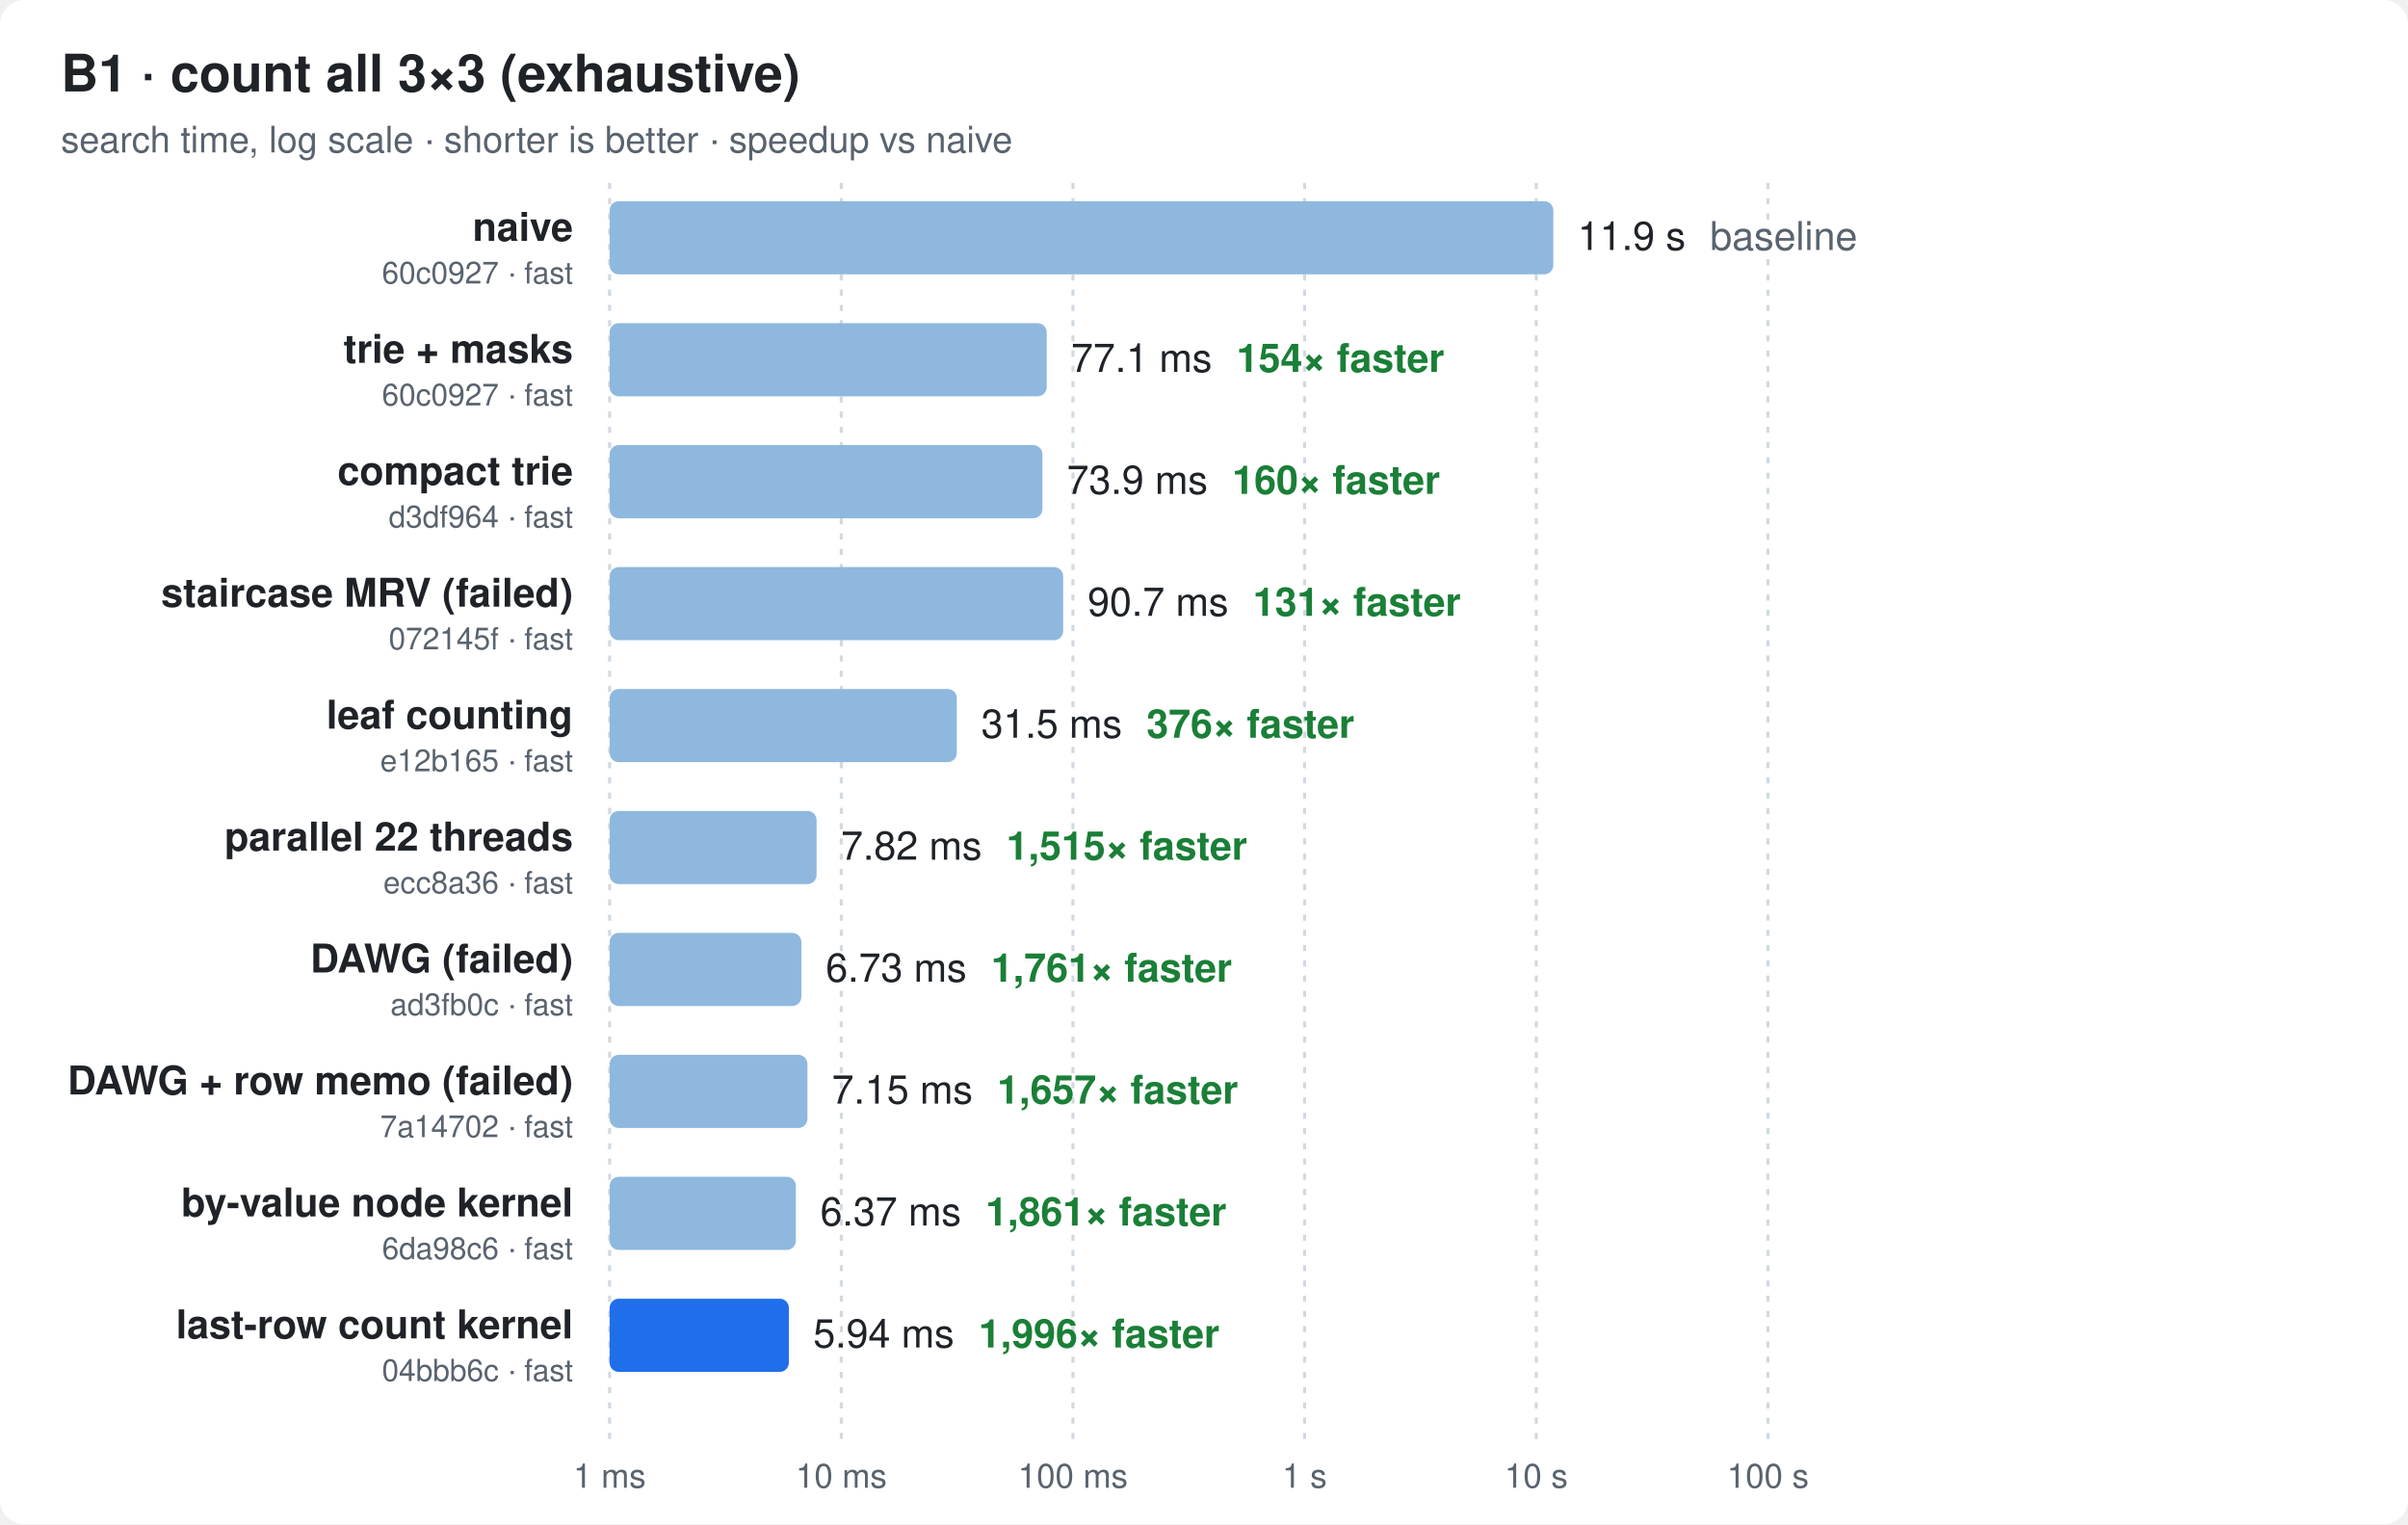
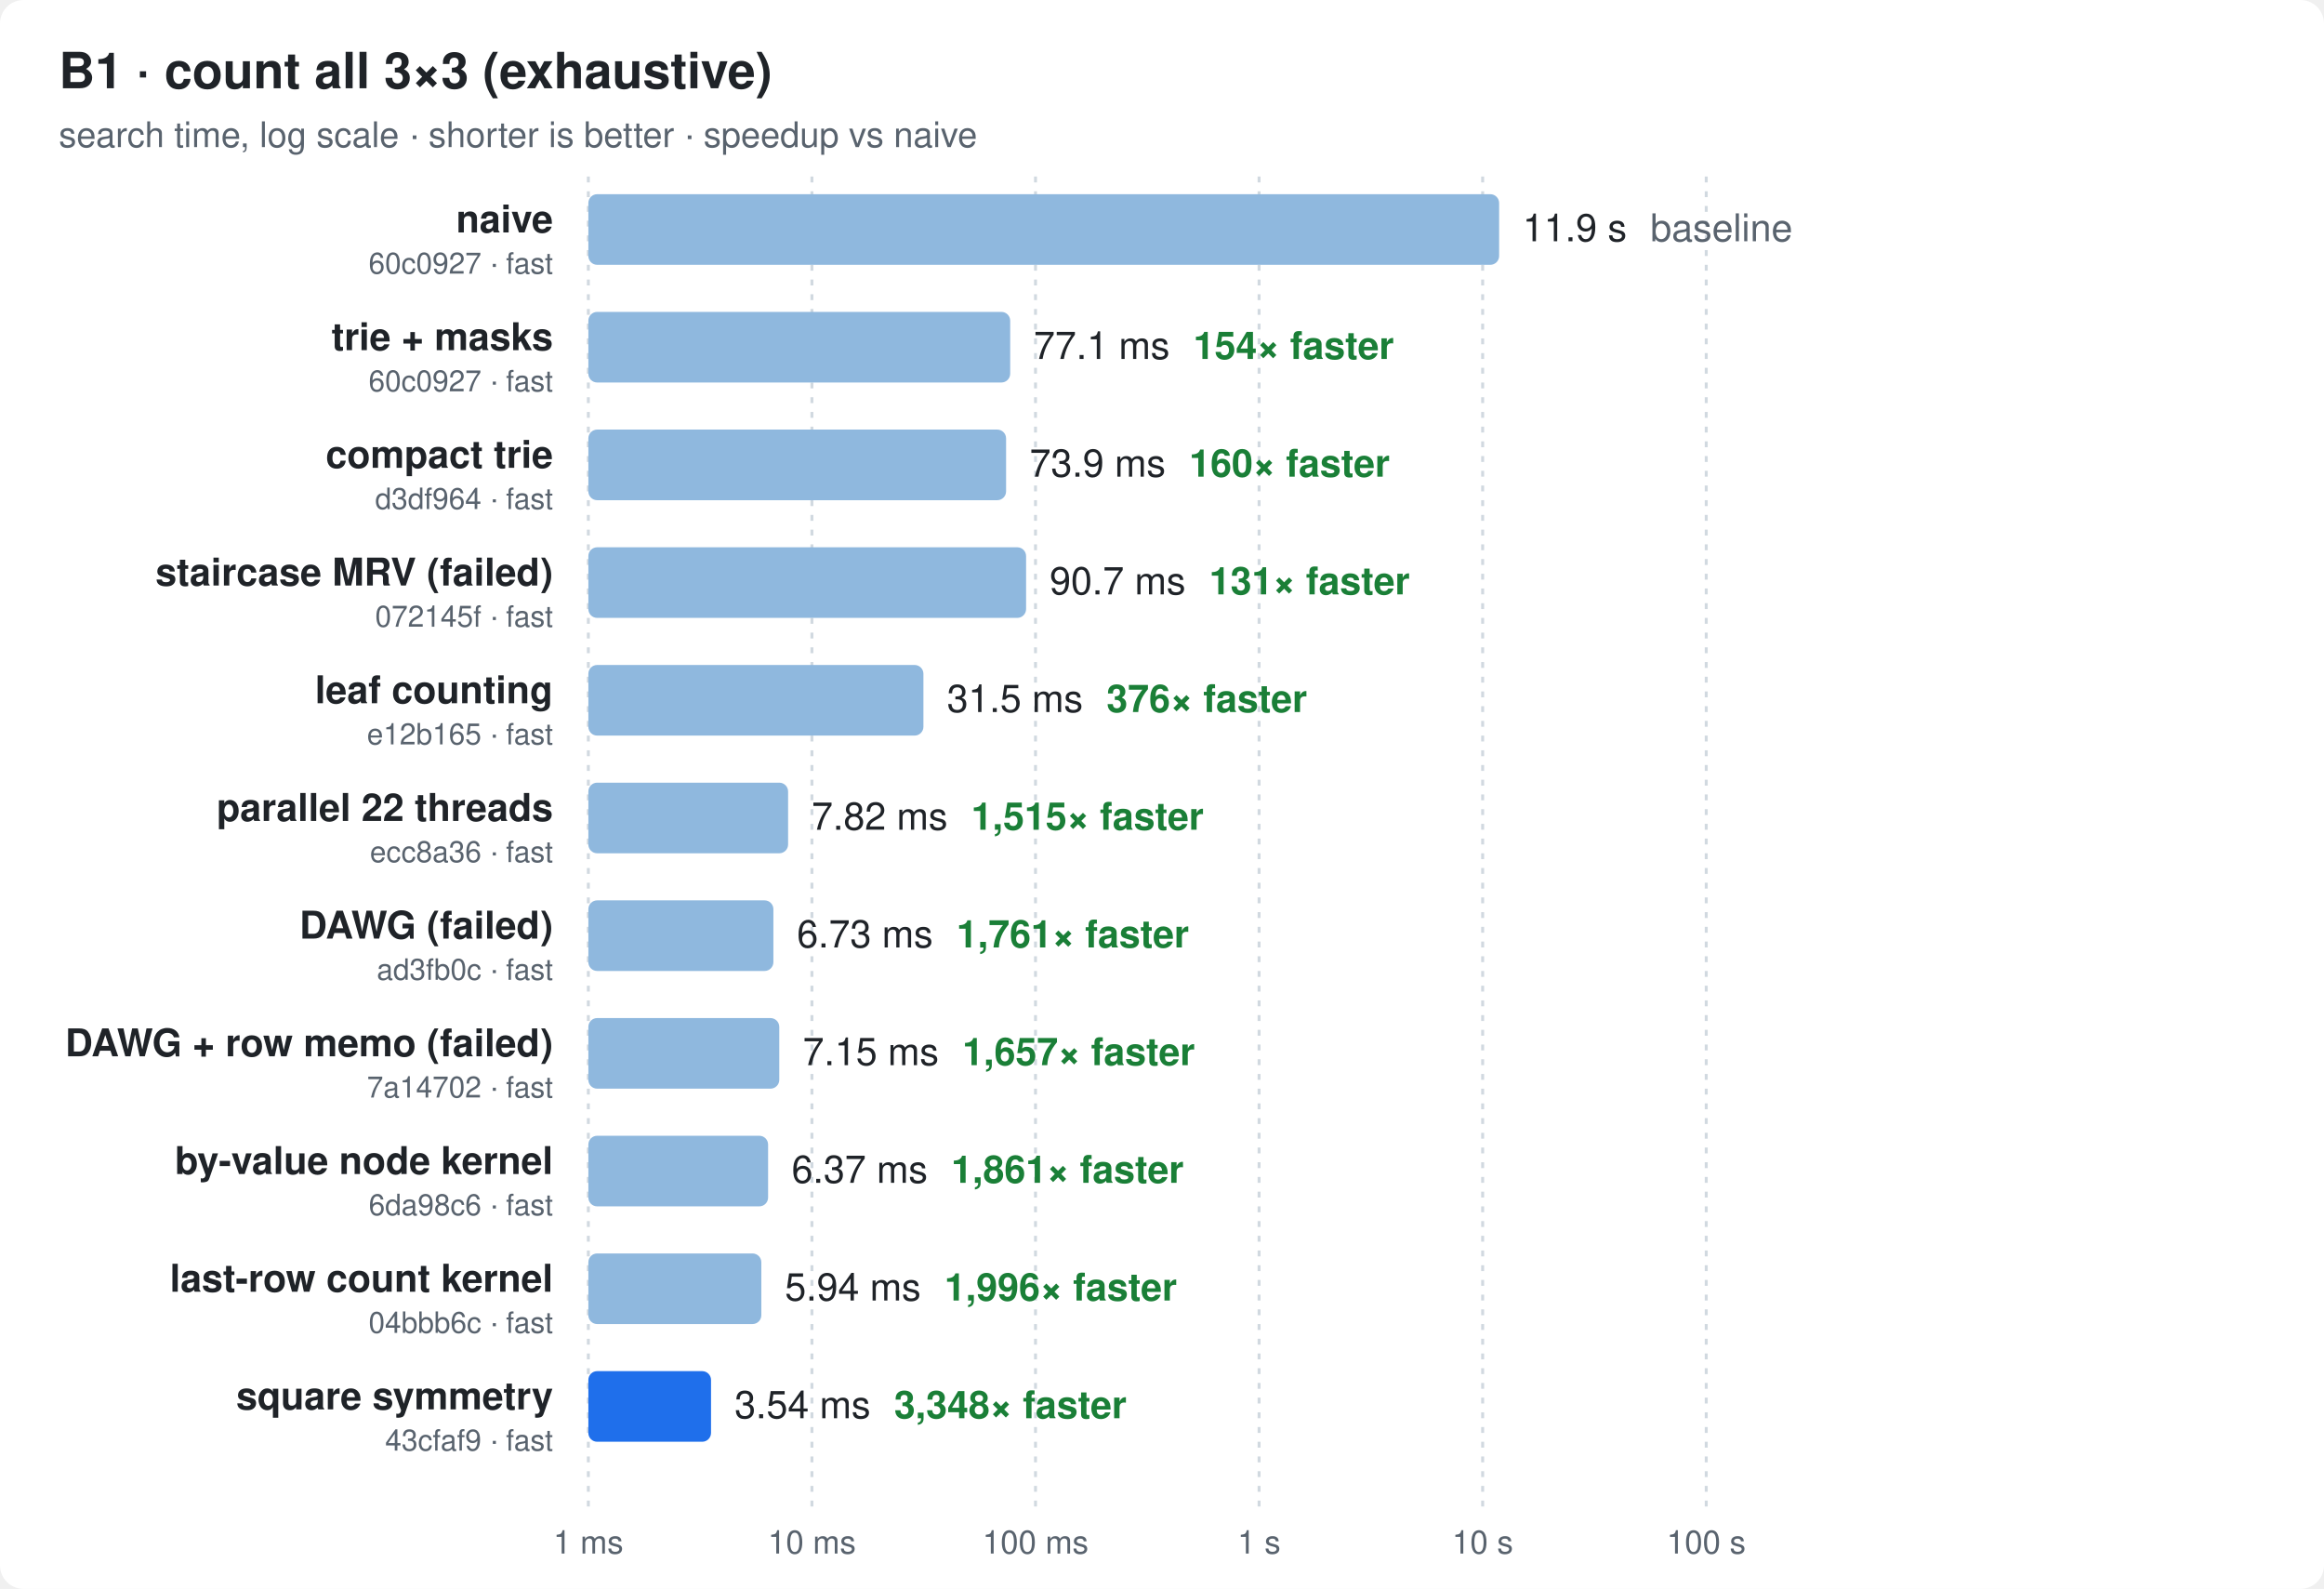
- <svg xmlns="http://www.w3.org/2000/svg" width="790" height="500" viewBox="0 0 790 500" font-family="ui-sans-serif,-apple-system,Segoe UI,Helvetica,Arial,sans-serif">
+ <svg xmlns="http://www.w3.org/2000/svg" width="790" height="540" viewBox="0 0 790 540" font-family="ui-sans-serif,-apple-system,Segoe UI,Helvetica,Arial,sans-serif">
  <style>
  .bg{fill:#ffffff} .t{fill:#1f2328} .m{fill:#59636e} .g{stroke:#d1d9e0}
  .bar{fill:#8fb8de} .best{fill:#1f6feb} .x{fill:#1a7f37;font-weight:600}
  @media (prefers-color-scheme: dark){
    .bg{fill:#0d1117} .t{fill:#e6edf3} .m{fill:#9198a1} .g{stroke:#30363d}
    .bar{fill:#2f5f8f} .best{fill:#4493f8} .x{fill:#3fb950}
  }
</style>
-   <rect class="bg" width="790" height="500" rx="8" />
+   <rect class="bg" width="790" height="540" rx="8" />
  <text class="t" x="20" y="30" font-size="17" font-weight="700">B1 · count all 3×3 (exhaustive)</text>
  <text class="m" x="20" y="50" font-size="12">search time, log scale · shorter is better · speedup vs naive</text>
-   <line class="g" x1="200.0" x2="200.0" y1="60" y2="472" stroke-dasharray="2 3" />
-   <text class="m" x="200.0" y="488" font-size="11" text-anchor="middle">1 ms</text>
-   <line class="g" x1="276.0" x2="276.0" y1="60" y2="472" stroke-dasharray="2 3" />
-   <text class="m" x="276.0" y="488" font-size="11" text-anchor="middle">10 ms</text>
-   <line class="g" x1="352.0" x2="352.0" y1="60" y2="472" stroke-dasharray="2 3" />
-   <text class="m" x="352.0" y="488" font-size="11" text-anchor="middle">100 ms</text>
-   <line class="g" x1="428.0" x2="428.0" y1="60" y2="472" stroke-dasharray="2 3" />
-   <text class="m" x="428.0" y="488" font-size="11" text-anchor="middle">1 s</text>
-   <line class="g" x1="504.0" x2="504.0" y1="60" y2="472" stroke-dasharray="2 3" />
-   <text class="m" x="504.0" y="488" font-size="11" text-anchor="middle">10 s</text>
-   <line class="g" x1="580.0" x2="580.0" y1="60" y2="472" stroke-dasharray="2 3" />
-   <text class="m" x="580.0" y="488" font-size="11" text-anchor="middle">100 s</text>
+   <line class="g" x1="200.0" x2="200.0" y1="60" y2="512" stroke-dasharray="2 3" />
+   <text class="m" x="200.0" y="528" font-size="11" text-anchor="middle">1 ms</text>
+   <line class="g" x1="276.0" x2="276.0" y1="60" y2="512" stroke-dasharray="2 3" />
+   <text class="m" x="276.0" y="528" font-size="11" text-anchor="middle">10 ms</text>
+   <line class="g" x1="352.0" x2="352.0" y1="60" y2="512" stroke-dasharray="2 3" />
+   <text class="m" x="352.0" y="528" font-size="11" text-anchor="middle">100 ms</text>
+   <line class="g" x1="428.0" x2="428.0" y1="60" y2="512" stroke-dasharray="2 3" />
+   <text class="m" x="428.0" y="528" font-size="11" text-anchor="middle">1 s</text>
+   <line class="g" x1="504.0" x2="504.0" y1="60" y2="512" stroke-dasharray="2 3" />
+   <text class="m" x="504.0" y="528" font-size="11" text-anchor="middle">10 s</text>
+   <line class="g" x1="580.0" x2="580.0" y1="60" y2="512" stroke-dasharray="2 3" />
+   <text class="m" x="580.0" y="528" font-size="11" text-anchor="middle">100 s</text>
  <text class="t" x="188" y="79.0" font-size="13" font-weight="600" text-anchor="end">naive</text>
  <text class="m" x="188" y="93.0" font-size="10" text-anchor="end">60c0927 · fast</text>
  <rect class="bar" x="200" y="66" width="309.6" height="24" rx="3" />
  <text class="t" x="517.6" y="82.0" font-size="13">11.9 s<tspan class="m" dx="8">baseline</tspan>
  </text>
  <text class="t" x="188" y="119.0" font-size="13" font-weight="600" text-anchor="end">trie + masks</text>
  <text class="m" x="188" y="133.0" font-size="10" text-anchor="end">60c0927 · fast</text>
  <rect class="bar" x="200" y="106" width="143.4" height="24" rx="3" />
  <text class="t" x="351.4" y="122.0" font-size="13">77.1 ms<tspan class="x" dx="8">154× faster</tspan>
  </text>
  <text class="t" x="188" y="159.0" font-size="13" font-weight="600" text-anchor="end">compact trie</text>
  <text class="m" x="188" y="173.0" font-size="10" text-anchor="end">d3df964 · fast</text>
  <rect class="bar" x="200" y="146" width="142.0" height="24" rx="3" />
  <text class="t" x="350.0" y="162.0" font-size="13">73.9 ms<tspan class="x" dx="8">160× faster</tspan>
  </text>
  <text class="t" x="188" y="199.0" font-size="13" font-weight="600" text-anchor="end">staircase MRV (failed)</text>
  <text class="m" x="188" y="213.0" font-size="10" text-anchor="end">072145f · fast</text>
  <rect class="bar" x="200" y="186" width="148.8" height="24" rx="3" />
  <text class="t" x="356.8" y="202.0" font-size="13">90.7 ms<tspan class="x" dx="8">131× faster</tspan>
  </text>
  <text class="t" x="188" y="239.0" font-size="13" font-weight="600" text-anchor="end">leaf counting</text>
  <text class="m" x="188" y="253.0" font-size="10" text-anchor="end">e12b165 · fast</text>
  <rect class="bar" x="200" y="226" width="113.9" height="24" rx="3" />
  <text class="t" x="321.9" y="242.0" font-size="13">31.5 ms<tspan class="x" dx="8">376× faster</tspan>
  </text>
  <text class="t" x="188" y="279.0" font-size="13" font-weight="600" text-anchor="end">parallel 22 threads</text>
  <text class="m" x="188" y="293.0" font-size="10" text-anchor="end">ecc8a36 · fast</text>
  <rect class="bar" x="200" y="266" width="67.9" height="24" rx="3" />
  <text class="t" x="275.9" y="282.0" font-size="13">7.82 ms<tspan class="x" dx="8">1,515× faster</tspan>
  </text>
  <text class="t" x="188" y="319.0" font-size="13" font-weight="600" text-anchor="end">DAWG (failed)</text>
  <text class="m" x="188" y="333.0" font-size="10" text-anchor="end">ad3fb0c · fast</text>
  <rect class="bar" x="200" y="306" width="62.9" height="24" rx="3" />
  <text class="t" x="270.9" y="322.0" font-size="13">6.73 ms<tspan class="x" dx="8">1,761× faster</tspan>
  </text>
  <text class="t" x="188" y="359.0" font-size="13" font-weight="600" text-anchor="end">DAWG + row memo (failed)</text>
  <text class="m" x="188" y="373.0" font-size="10" text-anchor="end">7a14702 · fast</text>
  <rect class="bar" x="200" y="346" width="64.9" height="24" rx="3" />
  <text class="t" x="272.9" y="362.0" font-size="13">7.15 ms<tspan class="x" dx="8">1,657× faster</tspan>
  </text>
  <text class="t" x="188" y="399.0" font-size="13" font-weight="600" text-anchor="end">by-value node kernel</text>
  <text class="m" x="188" y="413.0" font-size="10" text-anchor="end">6da98c6 · fast</text>
  <rect class="bar" x="200" y="386" width="61.1" height="24" rx="3" />
  <text class="t" x="269.1" y="402.0" font-size="13">6.37 ms<tspan class="x" dx="8">1,861× faster</tspan>
  </text>
  <text class="t" x="188" y="439.0" font-size="13" font-weight="600" text-anchor="end">last-row count kernel</text>
  <text class="m" x="188" y="453.0" font-size="10" text-anchor="end">04bbb6c · fast</text>
-   <rect class="best" x="200" y="426" width="58.8" height="24" rx="3" />
+   <rect class="bar" x="200" y="426" width="58.8" height="24" rx="3" />
  <text class="t" x="266.8" y="442.0" font-size="13">5.94 ms<tspan class="x" dx="8">1,996× faster</tspan>
  </text>
+   <text class="t" x="188" y="479.0" font-size="13" font-weight="600" text-anchor="end">square symmetry</text>
+   <text class="m" x="188" y="493.0" font-size="10" text-anchor="end">43cfaf9 · fast</text>
+   <rect class="best" x="200" y="466" width="41.7" height="24" rx="3" />
+   <text class="t" x="249.7" y="482.0" font-size="13">3.54 ms<tspan class="x" dx="8">3,348× faster</tspan>
+   </text>
</svg>
